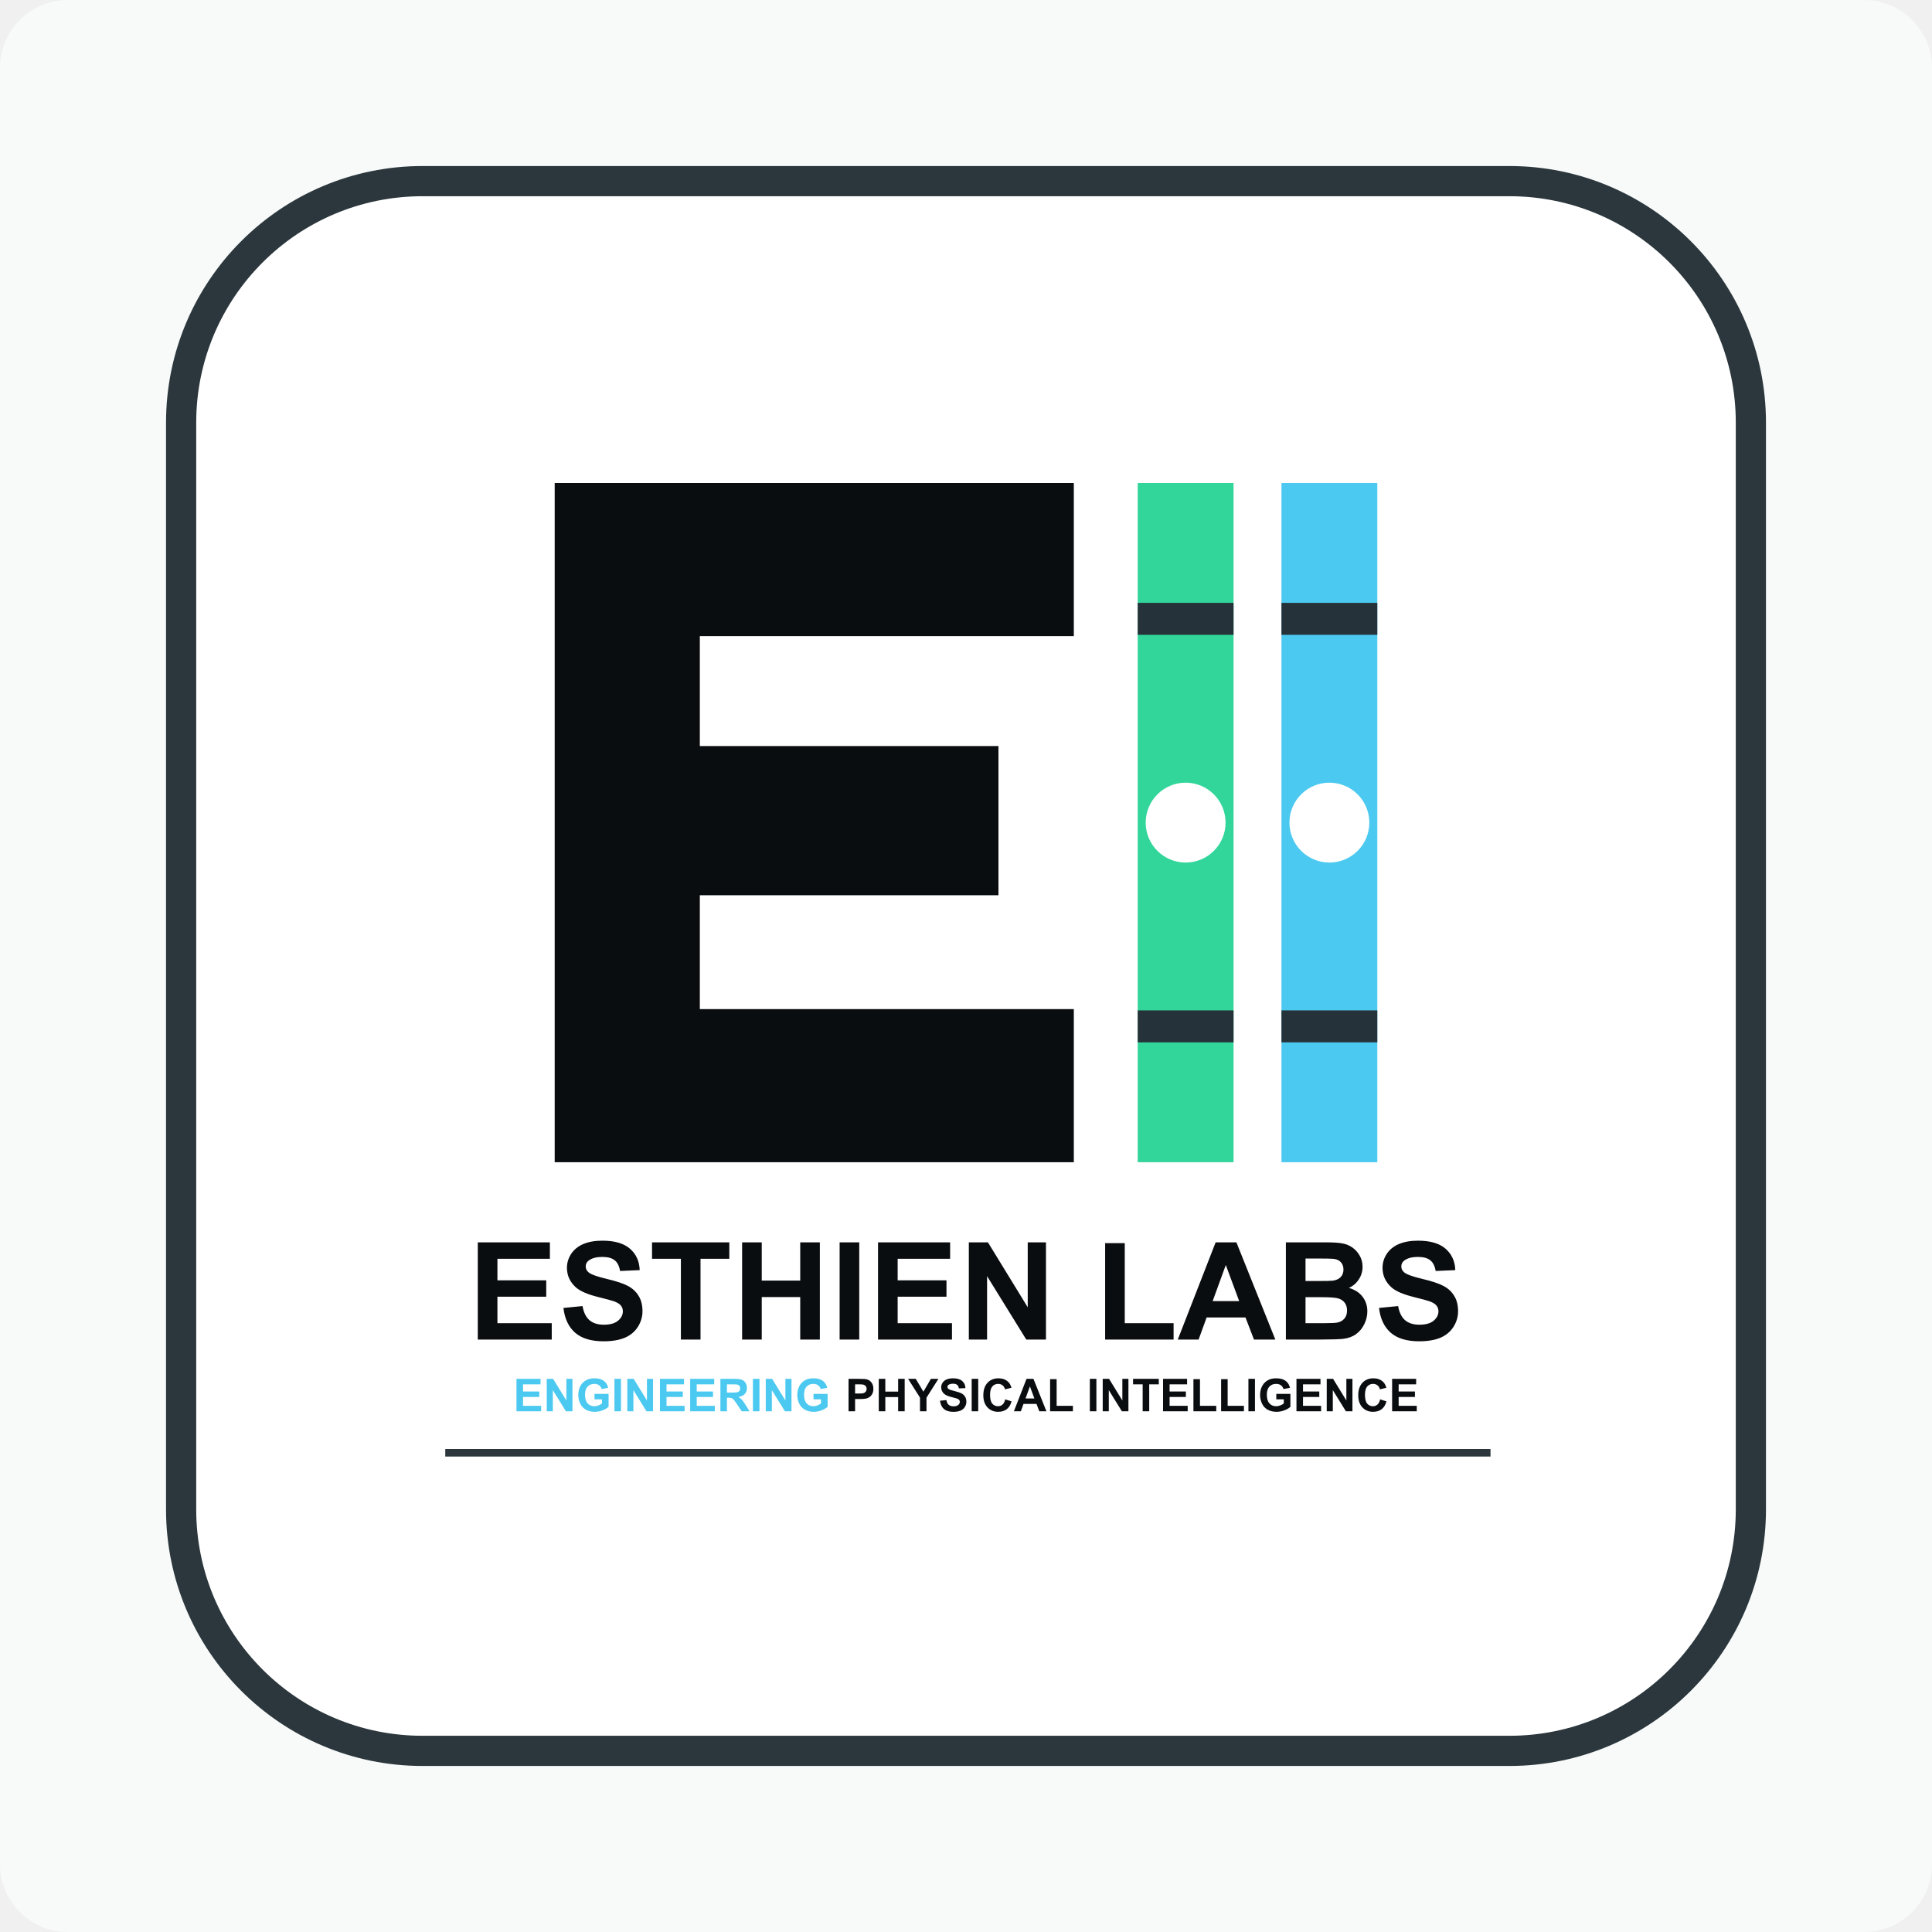
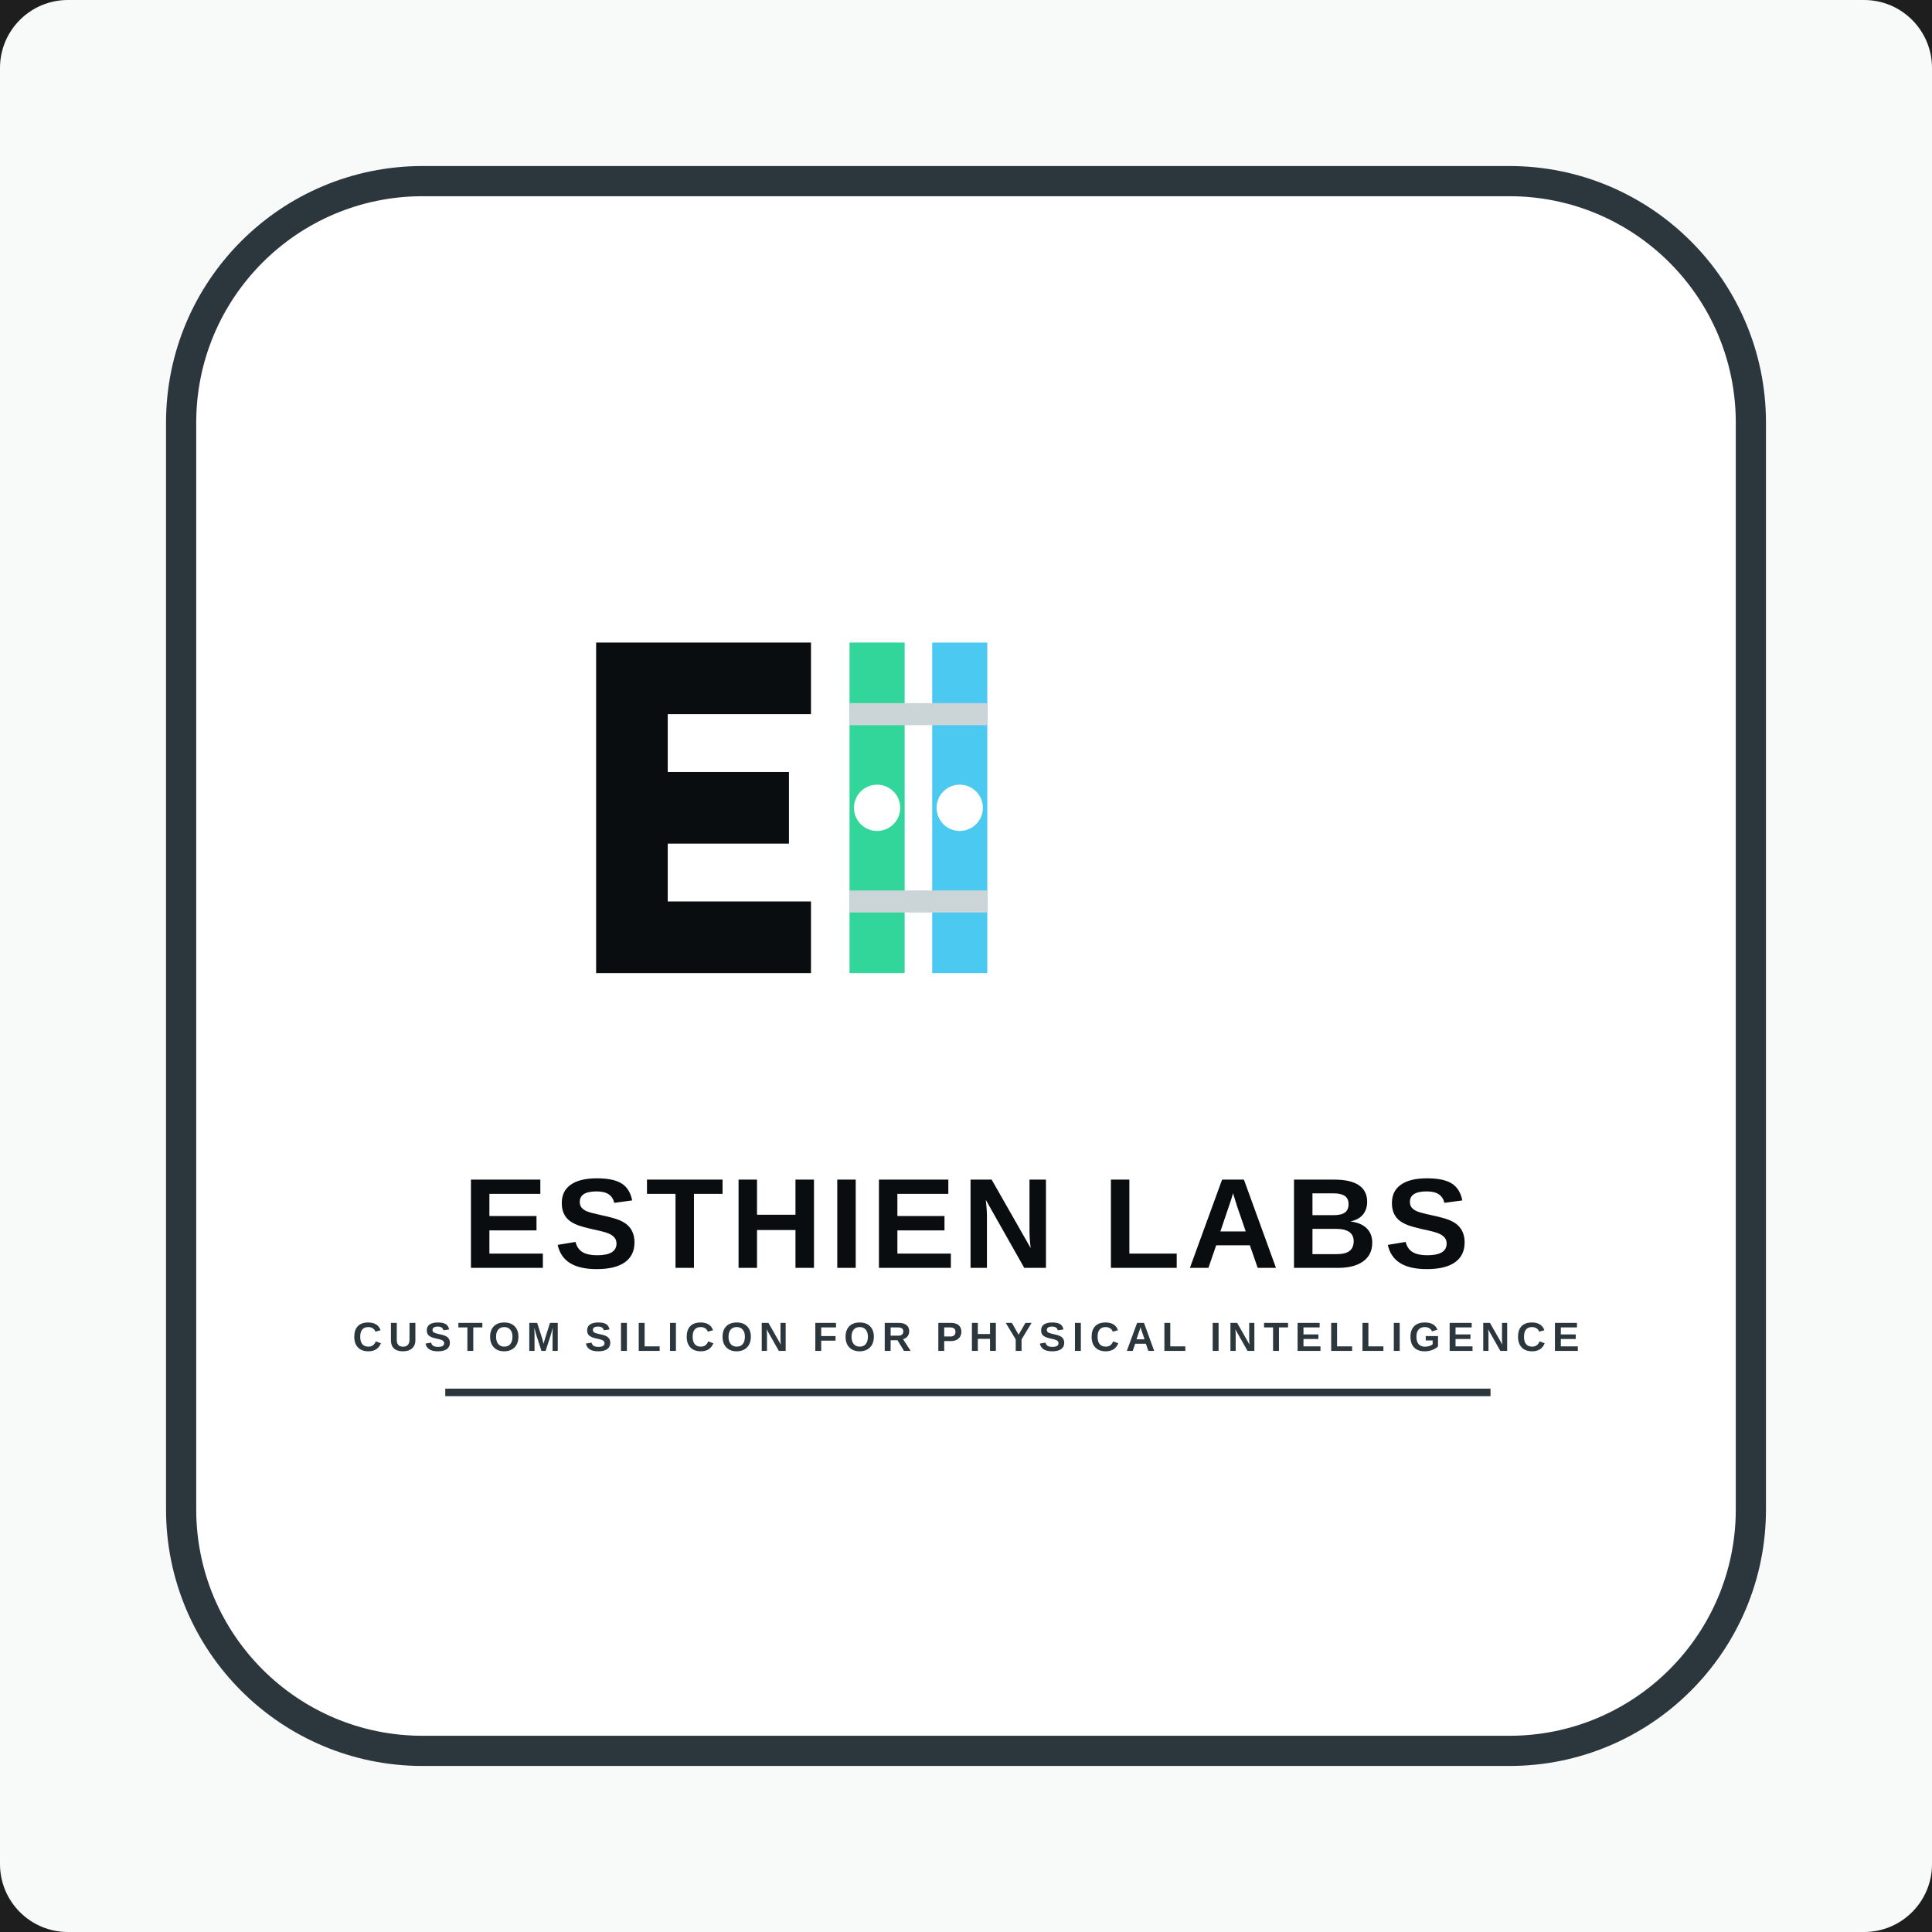
- <svg xmlns="http://www.w3.org/2000/svg" width="512" height="512" viewBox="0 0 512 512" fill="none">
-   <g clip-path="url(#clip0_2004_83)">
-     <rect width="512" height="512" rx="18" fill="#F8FAF9" />
-     <path d="M400 48H112C76.654 48 48 76.654 48 112V400C48 435.346 76.654 464 112 464H400C435.346 464 464 435.346 464 400V112C464 76.654 435.346 48 400 48Z" fill="white" stroke="#2B373D" stroke-width="8" />
-     <path d="M126.619 355V329.23H145.727V333.59H131.822V339.303H144.76V343.645H131.822V350.658H146.219V355H126.619ZM149.312 346.615L154.375 346.123C154.68 347.822 155.295 349.07 156.221 349.867C157.158 350.664 158.418 351.062 160 351.062C161.676 351.062 162.936 350.711 163.779 350.008C164.635 349.293 165.062 348.461 165.062 347.512C165.062 346.902 164.881 346.387 164.518 345.965C164.166 345.531 163.545 345.156 162.654 344.84C162.045 344.629 160.656 344.254 158.488 343.715C155.699 343.023 153.742 342.174 152.617 341.166C151.035 339.748 150.244 338.02 150.244 335.98C150.244 334.668 150.613 333.443 151.352 332.307C152.102 331.158 153.174 330.285 154.568 329.688C155.975 329.09 157.668 328.791 159.648 328.791C162.883 328.791 165.314 329.5 166.943 330.918C168.584 332.336 169.445 334.229 169.527 336.596L164.324 336.824C164.102 335.5 163.621 334.551 162.883 333.977C162.156 333.391 161.061 333.098 159.596 333.098C158.084 333.098 156.9 333.408 156.045 334.029C155.494 334.428 155.219 334.961 155.219 335.629C155.219 336.238 155.477 336.76 155.992 337.193C156.648 337.744 158.242 338.318 160.773 338.916C163.305 339.514 165.174 340.135 166.381 340.779C167.6 341.412 168.549 342.285 169.229 343.398C169.92 344.5 170.266 345.865 170.266 347.494C170.266 348.971 169.855 350.354 169.035 351.643C168.215 352.932 167.055 353.893 165.555 354.525C164.055 355.146 162.186 355.457 159.947 355.457C156.689 355.457 154.188 354.707 152.441 353.207C150.695 351.695 149.652 349.498 149.312 346.615ZM180.443 355V333.59H172.797V329.23H193.275V333.59H185.646V355H180.443ZM196.668 355V329.23H201.871V339.373H212.066V329.23H217.27V355H212.066V343.732H201.871V355H196.668ZM222.508 355V329.23H227.711V355H222.508ZM232.686 355V329.23H251.793V333.59H237.889V339.303H250.826V343.645H237.889V350.658H252.285V355H232.686ZM256.75 355V329.23H261.812L272.359 346.439V329.23H277.193V355H271.973L261.584 338.195V355H256.75ZM292.873 355V329.441H298.076V350.658H311.014V355H292.873ZM337.979 355H332.318L330.068 349.146H319.768L317.641 355H312.121L322.158 329.23H327.66L337.979 355ZM328.398 344.805L324.848 335.242L321.367 344.805H328.398ZM340.773 329.23H351.074C353.113 329.23 354.631 329.318 355.627 329.494C356.635 329.658 357.531 330.01 358.316 330.549C359.113 331.088 359.775 331.809 360.303 332.711C360.83 333.602 361.094 334.604 361.094 335.717C361.094 336.924 360.766 338.031 360.109 339.039C359.465 340.047 358.586 340.803 357.473 341.307C359.043 341.764 360.25 342.543 361.094 343.645C361.938 344.746 362.359 346.041 362.359 347.529C362.359 348.701 362.084 349.844 361.533 350.957C360.994 352.059 360.25 352.943 359.301 353.611C358.363 354.268 357.203 354.672 355.82 354.824C354.953 354.918 352.861 354.977 349.545 355H340.773V329.23ZM345.977 333.52V339.479H349.387C351.414 339.479 352.674 339.449 353.166 339.391C354.057 339.285 354.754 338.98 355.258 338.477C355.773 337.961 356.031 337.287 356.031 336.455C356.031 335.658 355.809 335.014 355.363 334.521C354.93 334.018 354.279 333.713 353.412 333.607C352.896 333.549 351.414 333.52 348.965 333.52H345.977ZM345.977 343.768V350.658H350.793C352.668 350.658 353.857 350.605 354.361 350.5C355.135 350.359 355.762 350.02 356.242 349.48C356.734 348.93 356.98 348.197 356.98 347.283C356.98 346.51 356.793 345.854 356.418 345.314C356.043 344.775 355.498 344.383 354.783 344.137C354.08 343.891 352.545 343.768 350.178 343.768H345.977ZM365.453 346.615L370.516 346.123C370.82 347.822 371.436 349.07 372.361 349.867C373.299 350.664 374.559 351.062 376.141 351.062C377.816 351.062 379.076 350.711 379.92 350.008C380.775 349.293 381.203 348.461 381.203 347.512C381.203 346.902 381.021 346.387 380.658 345.965C380.307 345.531 379.686 345.156 378.795 344.84C378.186 344.629 376.797 344.254 374.629 343.715C371.84 343.023 369.883 342.174 368.758 341.166C367.176 339.748 366.385 338.02 366.385 335.98C366.385 334.668 366.754 333.443 367.492 332.307C368.242 331.158 369.314 330.285 370.709 329.688C372.115 329.09 373.809 328.791 375.789 328.791C379.023 328.791 381.455 329.5 383.084 330.918C384.725 332.336 385.586 334.229 385.668 336.596L380.465 336.824C380.242 335.5 379.762 334.551 379.023 333.977C378.297 333.391 377.201 333.098 375.736 333.098C374.225 333.098 373.041 333.408 372.186 334.029C371.635 334.428 371.359 334.961 371.359 335.629C371.359 336.238 371.617 336.76 372.133 337.193C372.789 337.744 374.383 338.318 376.914 338.916C379.445 339.514 381.314 340.135 382.521 340.779C383.74 341.412 384.689 342.285 385.369 343.398C386.061 344.5 386.406 345.865 386.406 347.494C386.406 348.971 385.996 350.354 385.176 351.643C384.355 352.932 383.195 353.893 381.695 354.525C380.195 355.146 378.326 355.457 376.088 355.457C372.83 355.457 370.328 354.707 368.582 353.207C366.836 351.695 365.793 349.498 365.453 346.615Z" fill="#0A0D10" />
-     <path d="M136.873 374V365.41H143.242V366.863H138.607V368.768H142.92V370.215H138.607V372.553H143.406V374H136.873ZM144.895 374V365.41H146.582L150.098 371.146V365.41H151.709V374H149.969L146.506 368.398V374H144.895ZM157.545 370.842V369.395H161.283V372.816C160.92 373.168 160.393 373.479 159.701 373.748C159.014 374.014 158.316 374.146 157.609 374.146C156.711 374.146 155.928 373.959 155.26 373.584C154.592 373.205 154.09 372.666 153.754 371.967C153.418 371.264 153.25 370.5 153.25 369.676C153.25 368.781 153.438 367.986 153.812 367.291C154.188 366.596 154.736 366.062 155.459 365.691C156.01 365.406 156.695 365.264 157.516 365.264C158.582 365.264 159.414 365.488 160.012 365.938C160.613 366.383 161 367 161.172 367.789L159.449 368.111C159.328 367.689 159.1 367.357 158.764 367.115C158.432 366.869 158.016 366.746 157.516 366.746C156.758 366.746 156.154 366.986 155.705 367.467C155.26 367.947 155.037 368.66 155.037 369.605C155.037 370.625 155.264 371.391 155.717 371.902C156.17 372.41 156.764 372.664 157.498 372.664C157.861 372.664 158.225 372.594 158.588 372.453C158.955 372.309 159.27 372.135 159.531 371.932V370.842H157.545ZM162.836 374V365.41H164.57V374H162.836ZM166.246 374V365.41H167.934L171.449 371.146V365.41H173.061V374H171.32L167.857 368.398V374H166.246ZM174.9 374V365.41H181.27V366.863H176.635V368.768H180.947V370.215H176.635V372.553H181.434V374H174.9ZM182.904 374V365.41H189.273V366.863H184.639V368.768H188.951V370.215H184.639V372.553H189.438V374H182.904ZM190.914 374V365.41H194.564C195.482 365.41 196.148 365.488 196.562 365.645C196.98 365.797 197.314 366.07 197.564 366.465C197.814 366.859 197.939 367.311 197.939 367.818C197.939 368.463 197.75 368.996 197.371 369.418C196.992 369.836 196.426 370.1 195.672 370.209C196.047 370.428 196.355 370.668 196.598 370.93C196.844 371.191 197.174 371.656 197.588 372.324L198.637 374H196.562L195.309 372.131C194.863 371.463 194.559 371.043 194.395 370.871C194.23 370.695 194.057 370.576 193.873 370.514C193.689 370.447 193.398 370.414 193 370.414H192.648V374H190.914ZM192.648 369.043H193.932C194.764 369.043 195.283 369.008 195.49 368.938C195.697 368.867 195.859 368.746 195.977 368.574C196.094 368.402 196.152 368.188 196.152 367.93C196.152 367.641 196.074 367.408 195.918 367.232C195.766 367.053 195.549 366.939 195.268 366.893C195.127 366.873 194.705 366.863 194.002 366.863H192.648V369.043ZM199.527 374V365.41H201.262V374H199.527ZM202.938 374V365.41H204.625L208.141 371.146V365.41H209.752V374H208.012L204.549 368.398V374H202.938ZM215.588 370.842V369.395H219.326V372.816C218.963 373.168 218.436 373.479 217.744 373.748C217.057 374.014 216.359 374.146 215.652 374.146C214.754 374.146 213.971 373.959 213.303 373.584C212.635 373.205 212.133 372.666 211.797 371.967C211.461 371.264 211.293 370.5 211.293 369.676C211.293 368.781 211.48 367.986 211.855 367.291C212.23 366.596 212.779 366.062 213.502 365.691C214.053 365.406 214.738 365.264 215.559 365.264C216.625 365.264 217.457 365.488 218.055 365.938C218.656 366.383 219.043 367 219.215 367.789L217.492 368.111C217.371 367.689 217.143 367.357 216.807 367.115C216.475 366.869 216.059 366.746 215.559 366.746C214.801 366.746 214.197 366.986 213.748 367.467C213.303 367.947 213.08 368.66 213.08 369.605C213.08 370.625 213.307 371.391 213.76 371.902C214.213 372.41 214.807 372.664 215.541 372.664C215.904 372.664 216.268 372.594 216.631 372.453C216.998 372.309 217.312 372.135 217.574 371.932V370.842H215.588Z" fill="#4CC9F0" />
-     <path d="M224.873 374V365.41H227.656C228.711 365.41 229.398 365.453 229.719 365.539C230.211 365.668 230.623 365.949 230.955 366.383C231.287 366.812 231.453 367.369 231.453 368.053C231.453 368.58 231.357 369.023 231.166 369.383C230.975 369.742 230.73 370.025 230.434 370.232C230.141 370.436 229.842 370.57 229.537 370.637C229.123 370.719 228.523 370.76 227.738 370.76H226.607V374H224.873ZM226.607 366.863V369.301H227.557C228.24 369.301 228.697 369.256 228.928 369.166C229.158 369.076 229.338 368.936 229.467 368.744C229.6 368.553 229.666 368.33 229.666 368.076C229.666 367.764 229.574 367.506 229.391 367.303C229.207 367.1 228.975 366.973 228.693 366.922C228.486 366.883 228.07 366.863 227.445 366.863H226.607ZM232.883 374V365.41H234.617V368.791H238.016V365.41H239.75V374H238.016V370.244H234.617V374H232.883ZM243.805 374V370.385L240.658 365.41H242.691L244.713 368.809L246.693 365.41H248.691L245.533 370.396V374H243.805ZM249.113 371.205L250.801 371.041C250.902 371.607 251.107 372.023 251.416 372.289C251.729 372.555 252.148 372.688 252.676 372.688C253.234 372.688 253.654 372.57 253.936 372.336C254.221 372.098 254.363 371.82 254.363 371.504C254.363 371.301 254.303 371.129 254.182 370.988C254.064 370.844 253.857 370.719 253.561 370.613C253.357 370.543 252.895 370.418 252.172 370.238C251.242 370.008 250.59 369.725 250.215 369.389C249.688 368.916 249.424 368.34 249.424 367.66C249.424 367.223 249.547 366.814 249.793 366.436C250.043 366.053 250.4 365.762 250.865 365.562C251.334 365.363 251.898 365.264 252.559 365.264C253.637 365.264 254.447 365.5 254.99 365.973C255.537 366.445 255.824 367.076 255.852 367.865L254.117 367.941C254.043 367.5 253.883 367.184 253.637 366.992C253.395 366.797 253.029 366.699 252.541 366.699C252.037 366.699 251.643 366.803 251.357 367.01C251.174 367.143 251.082 367.32 251.082 367.543C251.082 367.746 251.168 367.92 251.34 368.064C251.559 368.248 252.09 368.439 252.934 368.639C253.777 368.838 254.4 369.045 254.803 369.26C255.209 369.471 255.525 369.762 255.752 370.133C255.982 370.5 256.098 370.955 256.098 371.498C256.098 371.99 255.961 372.451 255.688 372.881C255.414 373.311 255.027 373.631 254.527 373.842C254.027 374.049 253.404 374.152 252.658 374.152C251.572 374.152 250.738 373.902 250.156 373.402C249.574 372.898 249.227 372.166 249.113 371.205ZM257.504 374V365.41H259.238V374H257.504ZM266.393 370.842L268.074 371.375C267.816 372.312 267.387 373.01 266.785 373.467C266.188 373.92 265.428 374.146 264.506 374.146C263.365 374.146 262.428 373.758 261.693 372.98C260.959 372.199 260.592 371.133 260.592 369.781C260.592 368.352 260.961 367.242 261.699 366.453C262.438 365.66 263.408 365.264 264.611 365.264C265.662 365.264 266.516 365.574 267.172 366.195C267.562 366.562 267.855 367.09 268.051 367.777L266.334 368.188C266.232 367.742 266.02 367.391 265.695 367.133C265.375 366.875 264.984 366.746 264.523 366.746C263.887 366.746 263.369 366.975 262.971 367.432C262.576 367.889 262.379 368.629 262.379 369.652C262.379 370.738 262.574 371.512 262.965 371.973C263.355 372.434 263.863 372.664 264.488 372.664C264.949 372.664 265.346 372.518 265.678 372.225C266.01 371.932 266.248 371.471 266.393 370.842ZM277.314 374H275.428L274.678 372.049H271.244L270.535 374H268.695L272.041 365.41H273.875L277.314 374ZM274.121 370.602L272.938 367.414L271.777 370.602H274.121ZM278.287 374V365.48H280.021V372.553H284.334V374H278.287Z" fill="#0A0D10" />
-     <path d="M288.82 374V365.41H290.555V374H288.82ZM292.23 374V365.41H293.918L297.434 371.146V365.41H299.045V374H297.305L293.842 368.398V374H292.23ZM302.818 374V366.863H300.27V365.41H307.096V366.863H304.553V374H302.818ZM308.221 374V365.41H314.59V366.863H309.955V368.768H314.268V370.215H309.955V372.553H314.754V374H308.221ZM316.271 374V365.48H318.006V372.553H322.318V374H316.271ZM323.607 374V365.48H325.342V372.553H329.654V374H323.607ZM330.844 374V365.41H332.578V374H330.844ZM338.232 370.842V369.395H341.971V372.816C341.607 373.168 341.08 373.479 340.389 373.748C339.701 374.014 339.004 374.146 338.297 374.146C337.398 374.146 336.615 373.959 335.947 373.584C335.279 373.205 334.777 372.666 334.441 371.967C334.105 371.264 333.938 370.5 333.938 369.676C333.938 368.781 334.125 367.986 334.5 367.291C334.875 366.596 335.424 366.062 336.146 365.691C336.697 365.406 337.383 365.264 338.203 365.264C339.27 365.264 340.102 365.488 340.699 365.938C341.301 366.383 341.688 367 341.859 367.789L340.137 368.111C340.016 367.689 339.787 367.357 339.451 367.115C339.119 366.869 338.703 366.746 338.203 366.746C337.445 366.746 336.842 366.986 336.393 367.467C335.947 367.947 335.725 368.66 335.725 369.605C335.725 370.625 335.951 371.391 336.404 371.902C336.857 372.41 337.451 372.664 338.186 372.664C338.549 372.664 338.912 372.594 339.275 372.453C339.643 372.309 339.957 372.135 340.219 371.932V370.842H338.232ZM343.576 374V365.41H349.945V366.863H345.311V368.768H349.623V370.215H345.311V372.553H350.109V374H343.576ZM351.598 374V365.41H353.285L356.801 371.146V365.41H358.412V374H356.672L353.209 368.398V374H351.598ZM365.748 370.842L367.43 371.375C367.172 372.312 366.742 373.01 366.141 373.467C365.543 373.92 364.783 374.146 363.861 374.146C362.721 374.146 361.783 373.758 361.049 372.98C360.314 372.199 359.947 371.133 359.947 369.781C359.947 368.352 360.316 367.242 361.055 366.453C361.793 365.66 362.764 365.264 363.967 365.264C365.018 365.264 365.871 365.574 366.527 366.195C366.918 366.562 367.211 367.09 367.406 367.777L365.689 368.188C365.588 367.742 365.375 367.391 365.051 367.133C364.73 366.875 364.34 366.746 363.879 366.746C363.242 366.746 362.725 366.975 362.326 367.432C361.932 367.889 361.734 368.629 361.734 369.652C361.734 370.738 361.93 371.512 362.32 371.973C362.711 372.434 363.219 372.664 363.844 372.664C364.305 372.664 364.701 372.518 365.033 372.225C365.365 371.932 365.604 371.471 365.748 370.842ZM368.924 374V365.41H375.293V366.863H370.658V368.768H374.971V370.215H370.658V372.553H375.457V374H368.924Z" fill="#0A0D10" />
-     <path d="M118 385H395" stroke="#2B373D" stroke-width="2" />
-     <path d="M147 128H284.573V168.578H185.461V197.711H264.603V237.249H185.461V267.422H284.573V308H147V128Z" fill="#0A0D10" />
-     <path d="M326.903 308H301.505V128H326.903V308ZM314.204 207.417C308.36 207.417 303.621 212.155 303.621 218C303.621 223.845 308.36 228.583 314.204 228.583C320.049 228.583 324.786 223.845 324.786 218C324.786 212.155 320.049 207.417 314.204 207.417Z" fill="#32D69A" />
-     <path d="M326.903 276.236H301.505V267.765H326.903V276.236ZM326.903 168.236H301.505V159.765H326.903V168.236Z" fill="#263239" />
-     <path d="M365 308H339.602V128H365V308ZM352.301 207.417C346.457 207.417 341.718 212.155 341.718 218C341.718 223.845 346.457 228.583 352.301 228.583C358.146 228.583 362.883 223.845 362.883 218C362.883 212.155 358.146 207.417 352.301 207.417Z" fill="#4CC9F0" />
-     <path d="M365 276.236H339.602V267.765H365V276.236ZM365 168.236H339.602V159.765H365V168.236Z" fill="#263239" />
+ <svg xmlns="http://www.w3.org/2000/svg" width="512" height="512" viewBox="0 0 512 512" fill="none" role="img" aria-label="Esthien Labs vertical logo">
+   <rect width="512" height="512" fill="#1E1E1E" />
+   <rect width="512" height="512" rx="18" fill="#F8FAF9" />
+   <rect x="48" y="48" width="416" height="416" rx="64" fill="#FFFFFF" stroke="#2B373D" stroke-width="8" />
+   <g transform="translate(139 144) scale(1.46)">
+     <path d="M13 18H26V78H13V18Z M26 18H52V31H26V18Z M26 41.5H48V54.5H26V41.5Z M26 65H52V78H26V65Z" fill="#0A0D10" />
+     <path d="M59 18H69V78H59V18Z" fill="#32D69A" />
+     <path d="M74 18H84V78H74V18Z" fill="#4CC9F0" />
+     <path d="M59 31H84M59 65H84" stroke="#CBD5D8" stroke-width="4" />
+     <circle cx="64" cy="48" r="4.2" fill="#FFFFFF" />
+     <circle cx="79" cy="48" r="4.2" fill="#FFFFFF" />
  </g>
-   <defs>
-     <clipPath id="clip0_2004_83">
-       <rect width="512" height="512" fill="white" />
-     </clipPath>
-   </defs>
+   <text x="256" y="336" text-anchor="middle" fill="#0A0D10" font-family="Arial Black, Arial, Helvetica, sans-serif" font-size="34" font-weight="900" letter-spacing="1.6">ESTHIEN LABS</text>
+   <text x="256" y="358" text-anchor="middle" fill="#2B373D" font-family="Arial, Helvetica, sans-serif" font-size="10.8" font-weight="800" letter-spacing="1.7">CUSTOM SILICON FOR PHYSICAL INTELLIGENCE</text>
+   <path d="M118 369H395" stroke="#2B373D" stroke-width="2" />
</svg>
